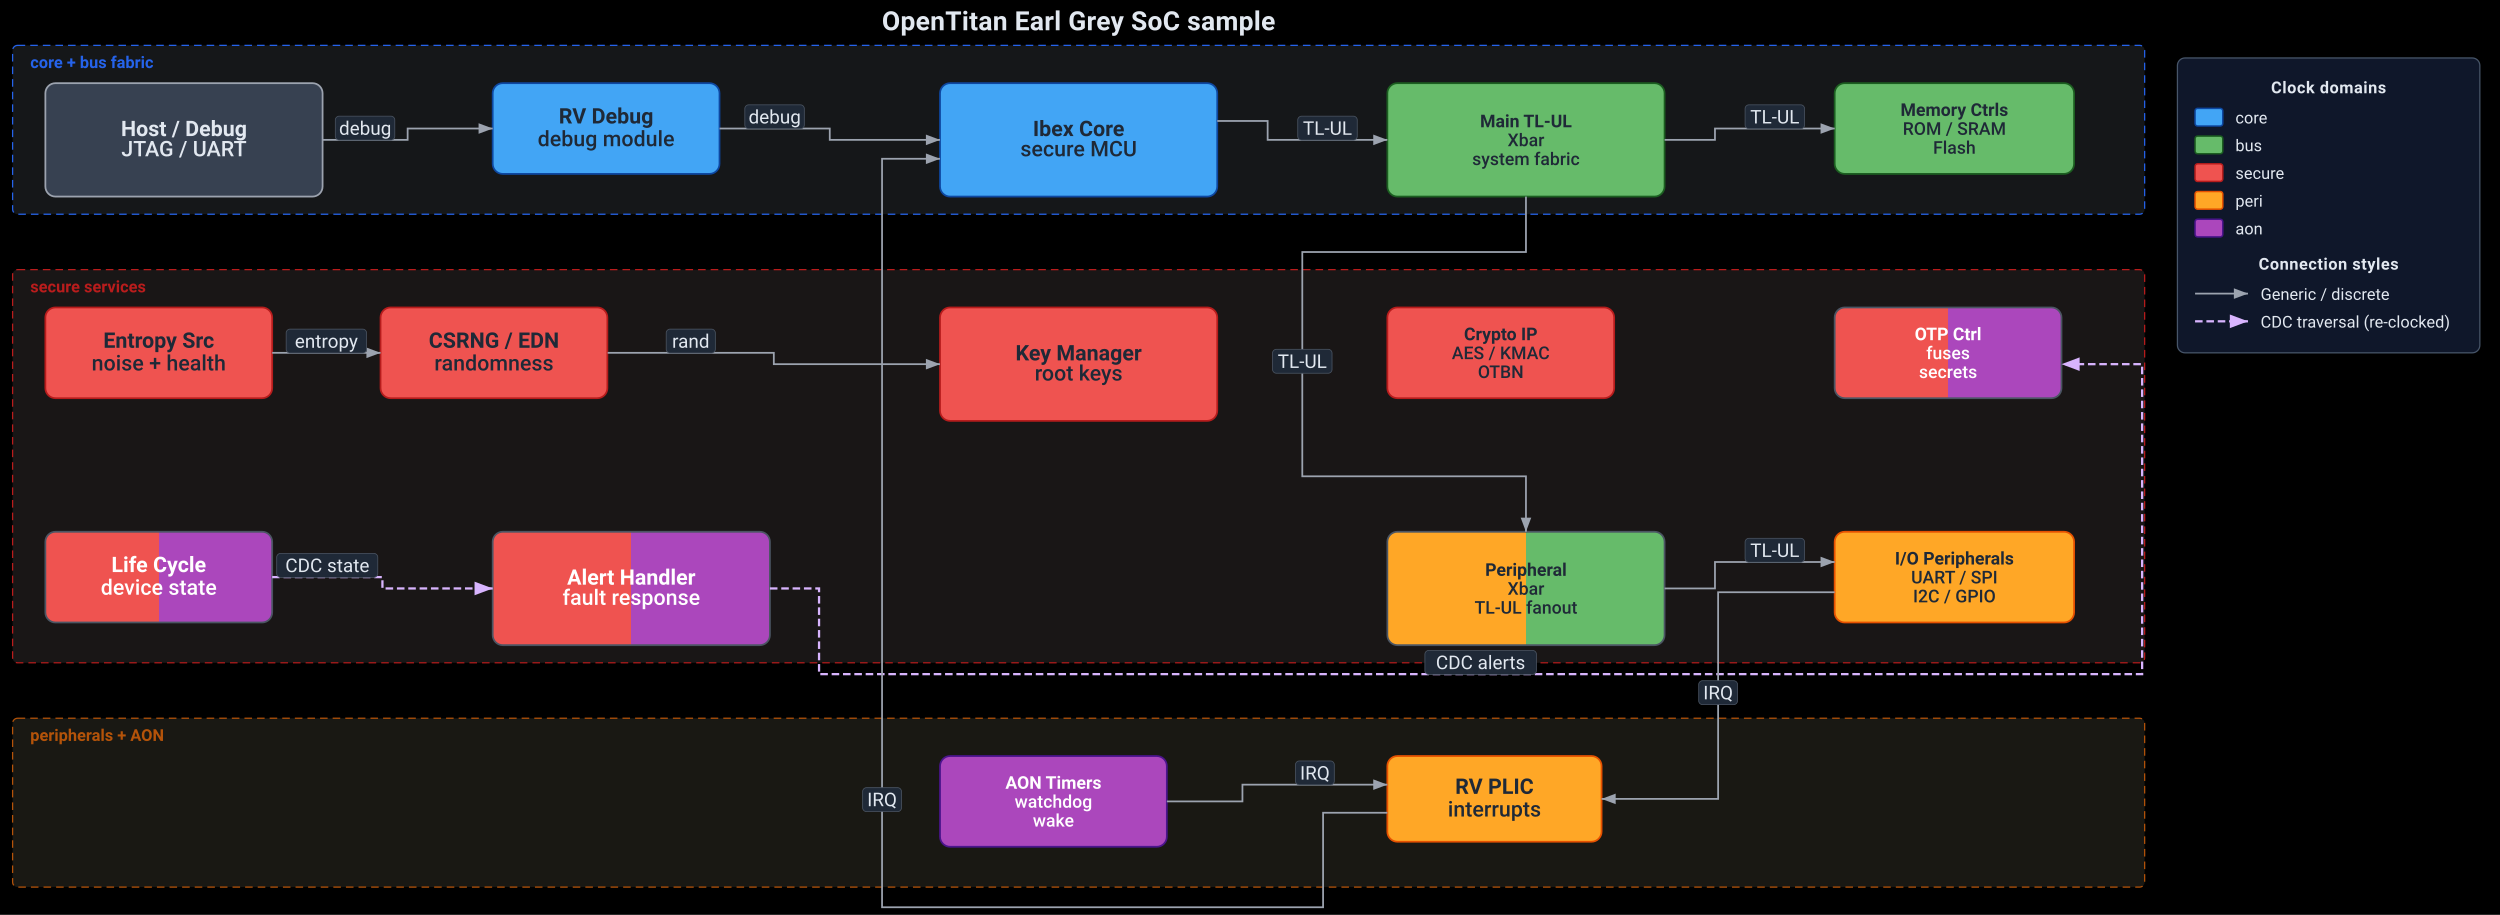
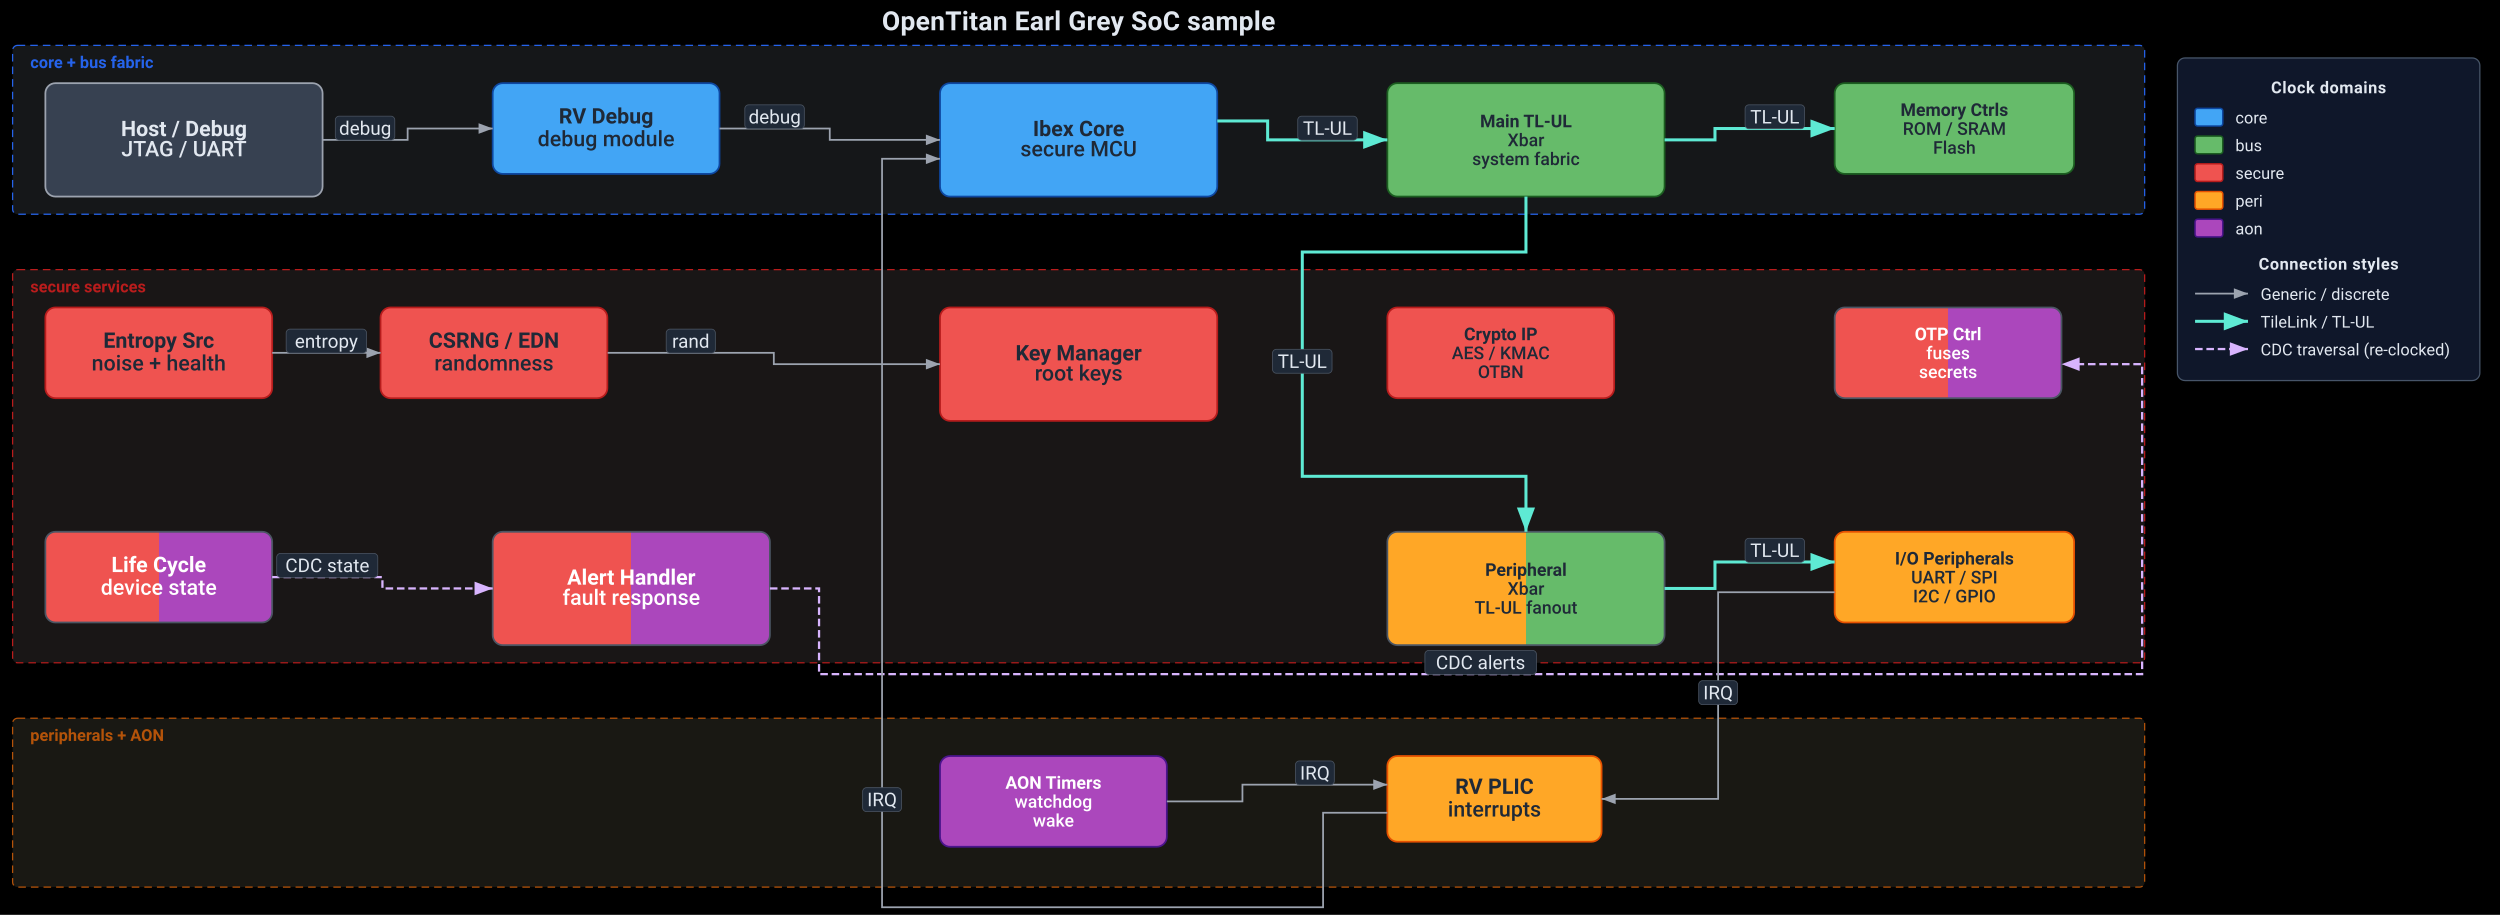
<svg xmlns="http://www.w3.org/2000/svg" width="1984" height="726" viewBox="0 0 1984 726" font-family="ui-sans-serif, system-ui, -apple-system, 'Segoe UI', Roboto, 'Helvetica Neue', Arial, sans-serif" style="background:#000000">
  <defs>
    <marker id="ah-solid" markerWidth="9" markerHeight="9" refX="8" refY="3" orient="auto">
      <path d="M0,0 L0,6 L8,3 z" fill="#e2e8f0" />
    </marker>
    <marker id="ah-thin" markerWidth="9" markerHeight="9" refX="8" refY="3" orient="auto">
      <path d="M0,0 L0,6 L8,3 z" fill="#9ca3af" />
    </marker>
    <marker id="ah-stream" markerWidth="9" markerHeight="9" refX="8" refY="3" orient="auto">
      <path d="M0,0 L0,6 L8,3 z" fill="#d9f99d" />
    </marker>
    <marker id="ah-axil" markerWidth="9" markerHeight="9" refX="8" refY="3" orient="auto">
      <path d="M0,0 L0,6 L8,3 z" fill="#93c5fd" />
+     </marker>
+     <marker id="ah-tilelink" markerWidth="9" markerHeight="9" refX="8" refY="3" orient="auto">
+       <path d="M0,0 L0,6 L8,3 z" fill="#5eead4" />
    </marker>
    <marker id="ah-cdc" markerWidth="9" markerHeight="9" refX="8" refY="3" orient="auto">
      <path d="M0,0 L0,6 L8,3 z" fill="#d8b4fe" />
    </marker>
    <marker id="ah-open" markerWidth="9" markerHeight="9" refX="8" refY="3" orient="auto">
      <path d="M0.5,0.5 L0.5,5.5 L8,3 z" fill="#000000" stroke="#e2e8f0" stroke-width="1" />
    </marker>
    <linearGradient id="grad-otp_ctrl" x1="0%" y1="0%" x2="100%" y2="0%">
      <stop offset="50%" stop-color="#EF5350" />
      <stop offset="50%" stop-color="#AB47BC" />
    </linearGradient>
    <linearGradient id="grad-lc_ctrl" x1="0%" y1="0%" x2="100%" y2="0%">
      <stop offset="50%" stop-color="#EF5350" />
      <stop offset="50%" stop-color="#AB47BC" />
    </linearGradient>
    <linearGradient id="grad-alert_handler" x1="0%" y1="0%" x2="100%" y2="0%">
      <stop offset="50%" stop-color="#EF5350" />
      <stop offset="50%" stop-color="#AB47BC" />
    </linearGradient>
    <linearGradient id="grad-xbar_peri" x1="0%" y1="0%" x2="100%" y2="0%">
      <stop offset="50%" stop-color="#FFA726" />
      <stop offset="50%" stop-color="#66BB6A" />
    </linearGradient>
  </defs>
  <rect width="1984" height="726" fill="#000000" id="_canvas_bg" />
  <text x="856.0" y="24" text-anchor="middle" font-size="21" font-weight="600" fill="#e2e8f0" letter-spacing="0.2">OpenTitan Earl Grey SoC sample</text>
  <rect id="band_core_bus" x="10" y="36" width="1692" height="134" fill="#DBEAFE" fill-opacity="0.1" stroke="#2563EB" stroke-width="1" stroke-dasharray="6,4" rx="4" />
  <text x="24" y="54" font-size="13" font-weight="700" fill="#2563EB">core + bus fabric</text>
  <rect id="band_secure_services" x="10" y="214" width="1692" height="312" fill="#FEE2E2" fill-opacity="0.1" stroke="#B91C1C" stroke-width="1" stroke-dasharray="6,4" rx="4" />
  <text x="24" y="232" font-size="13" font-weight="700" fill="#B91C1C">secure services</text>
  <rect id="band_peripheral_aon" x="10" y="570" width="1692" height="134" fill="#FEF3C7" fill-opacity="0.1" stroke="#B45309" stroke-width="1" stroke-dasharray="6,4" rx="4" />
  <text x="24" y="588" font-size="13" font-weight="700" fill="#B45309">peripherals + AON</text>
  <rect id="host" x="36" y="66" width="220" height="90" fill="#374151" stroke="#9ca3af" stroke-width="1.4" rx="8" />
  <text x="146" y="108" text-anchor="middle" font-size="17" font-weight="600" fill="#e2e8f0">Host / Debug</text>
  <text x="146" y="124" text-anchor="middle" font-size="17" font-weight="500" fill="#e2e8f0">JTAG / UART</text>
  <rect id="rv_dm" x="391" y="66" width="180" height="72" fill="#42A5F5" stroke="#0D47A1" stroke-width="1.4" rx="8" />
  <text x="481" y="98" text-anchor="middle" font-size="17" font-weight="600" fill="#1f2937">RV Debug</text>
  <text x="481" y="116" text-anchor="middle" font-size="17" font-weight="500" fill="#1f2937">debug module</text>
  <rect id="ibex" x="746" y="66" width="220" height="90" fill="#42A5F5" stroke="#0D47A1" stroke-width="1.4" rx="8" />
  <text x="856" y="108" text-anchor="middle" font-size="17" font-weight="600" fill="#1f2937">Ibex Core</text>
  <text x="856" y="124" text-anchor="middle" font-size="17" font-weight="500" fill="#1f2937">secure MCU</text>
  <rect id="xbar_main" x="1101" y="66" width="220" height="90" fill="#66BB6A" stroke="#1B5E20" stroke-width="1.4" rx="8" />
  <text x="1211" y="101" text-anchor="middle" font-size="14" font-weight="600" fill="#1f2937">Main TL-UL</text>
  <text x="1211" y="116" text-anchor="middle" font-size="14" font-weight="500" fill="#1f2937">Xbar</text>
  <text x="1211" y="131" text-anchor="middle" font-size="14" font-weight="500" fill="#1f2937">system fabric</text>
  <rect id="mem_ctrls" x="1456" y="66" width="190" height="72" fill="#66BB6A" stroke="#1B5E20" stroke-width="1.4" rx="8" />
  <text x="1551" y="92" text-anchor="middle" font-size="14" font-weight="600" fill="#1f2937">Memory Ctrls</text>
  <text x="1551" y="107" text-anchor="middle" font-size="14" font-weight="500" fill="#1f2937">ROM / SRAM</text>
  <text x="1551" y="122" text-anchor="middle" font-size="14" font-weight="500" fill="#1f2937">Flash</text>
  <rect id="entropy" x="36" y="244" width="180" height="72" fill="#EF5350" stroke="#B71C1C" stroke-width="1.4" rx="8" />
  <text x="126" y="276" text-anchor="middle" font-size="17" font-weight="600" fill="#1f2937">Entropy Src</text>
  <text x="126" y="294" text-anchor="middle" font-size="17" font-weight="500" fill="#1f2937">noise + health</text>
  <rect id="csrng_edn" x="302" y="244" width="180" height="72" fill="#EF5350" stroke="#B71C1C" stroke-width="1.4" rx="8" />
  <text x="392" y="276" text-anchor="middle" font-size="17" font-weight="600" fill="#1f2937">CSRNG / EDN</text>
  <text x="392" y="294" text-anchor="middle" font-size="17" font-weight="500" fill="#1f2937">randomness</text>
  <rect id="keymgr" x="746" y="244" width="220" height="90" fill="#EF5350" stroke="#B71C1C" stroke-width="1.4" rx="8" />
  <text x="856" y="286" text-anchor="middle" font-size="17" font-weight="600" fill="#1f2937">Key Manager</text>
  <text x="856" y="302" text-anchor="middle" font-size="17" font-weight="500" fill="#1f2937">root keys</text>
  <rect id="crypto" x="1101" y="244" width="180" height="72" fill="#EF5350" stroke="#B71C1C" stroke-width="1.4" rx="8" />
  <text x="1191" y="270" text-anchor="middle" font-size="14" font-weight="600" fill="#1f2937">Crypto IP</text>
  <text x="1191" y="285" text-anchor="middle" font-size="14" font-weight="500" fill="#1f2937">AES / KMAC</text>
  <text x="1191" y="300" text-anchor="middle" font-size="14" font-weight="500" fill="#1f2937">OTBN</text>
  <rect id="otp_ctrl" x="1456" y="244" width="180" height="72" fill="url(#grad-otp_ctrl)" stroke="#4b5563" stroke-width="1.4" rx="8" />
  <text x="1546" y="270" text-anchor="middle" font-size="14" font-weight="600" fill="#ffffff">OTP Ctrl</text>
  <text x="1546" y="285" text-anchor="middle" font-size="14" font-weight="500" fill="#ffffff">fuses</text>
  <text x="1546" y="300" text-anchor="middle" font-size="14" font-weight="500" fill="#ffffff">secrets</text>
  <rect id="lc_ctrl" x="36" y="422" width="180" height="72" fill="url(#grad-lc_ctrl)" stroke="#4b5563" stroke-width="1.4" rx="8" />
  <text x="126" y="454" text-anchor="middle" font-size="17" font-weight="600" fill="#ffffff">Life Cycle</text>
  <text x="126" y="472" text-anchor="middle" font-size="17" font-weight="500" fill="#ffffff">device state</text>
  <rect id="alert_handler" x="391" y="422" width="220" height="90" fill="url(#grad-alert_handler)" stroke="#4b5563" stroke-width="1.4" rx="8" />
  <text x="501" y="464" text-anchor="middle" font-size="17" font-weight="600" fill="#ffffff">Alert Handler</text>
  <text x="501" y="480" text-anchor="middle" font-size="17" font-weight="500" fill="#ffffff">fault response</text>
  <rect id="xbar_peri" x="1101" y="422" width="220" height="90" fill="url(#grad-xbar_peri)" stroke="#4b5563" stroke-width="1.4" rx="8" />
  <text x="1211" y="457" text-anchor="middle" font-size="14" font-weight="600" fill="#1f2937">Peripheral</text>
  <text x="1211" y="472" text-anchor="middle" font-size="14" font-weight="500" fill="#1f2937">Xbar</text>
  <text x="1211" y="487" text-anchor="middle" font-size="14" font-weight="500" fill="#1f2937">TL-UL fanout</text>
  <rect id="peripherals" x="1456" y="422" width="190" height="72" fill="#FFA726" stroke="#E65100" stroke-width="1.4" rx="8" />
  <text x="1551" y="448" text-anchor="middle" font-size="14" font-weight="600" fill="#1f2937">I/O Peripherals</text>
  <text x="1551" y="463" text-anchor="middle" font-size="14" font-weight="500" fill="#1f2937">UART / SPI</text>
  <text x="1551" y="478" text-anchor="middle" font-size="14" font-weight="500" fill="#1f2937">I2C / GPIO</text>
  <rect id="aon_timer" x="746" y="600" width="180" height="72" fill="#AB47BC" stroke="#4A148C" stroke-width="1.4" rx="8" />
  <text x="836" y="626" text-anchor="middle" font-size="14" font-weight="600" fill="#ffffff">AON Timers</text>
  <text x="836" y="641" text-anchor="middle" font-size="14" font-weight="500" fill="#ffffff">watchdog</text>
  <text x="836" y="656" text-anchor="middle" font-size="14" font-weight="500" fill="#ffffff">wake</text>
  <rect id="rv_plic" x="1101" y="600" width="170" height="68" fill="#FFA726" stroke="#E65100" stroke-width="1.4" rx="8" />
  <text x="1186" y="630" text-anchor="middle" font-size="17" font-weight="600" fill="#1f2937">RV PLIC</text>
  <text x="1186" y="648" text-anchor="middle" font-size="17" font-weight="500" fill="#1f2937">interrupts</text>
  <path id="edge_host_to_rv_dm" d="M 256.0,111.0 L 323.5,111.0 L 323.5,102.0 L 391.0,102.0" stroke="#9ca3af" stroke-width="1.4" fill="none" marker-end="url(#ah-thin)" />
  <rect x="266.1" y="92.2" width="47.2" height="19.0" fill="#1f2937" stroke="#4b5563" stroke-width="0.6" rx="3" />
  <text x="289.8" y="107.0" text-anchor="middle" font-size="15" fill="#e2e8f0">debug</text>
  <path id="edge_rv_dm_to_ibex" d="M 571.0,102.0 L 658.5,102.0 L 658.5,111.0 L 746.0,111.0" stroke="#9ca3af" stroke-width="1.4" fill="none" marker-end="url(#ah-thin)" />
  <rect x="591.1" y="83.2" width="47.2" height="19.0" fill="#1f2937" stroke="#4b5563" stroke-width="0.6" rx="3" />
  <text x="614.8" y="98.0" text-anchor="middle" font-size="15" fill="#e2e8f0">debug</text>
-   <path id="edge_ibex_to_xbar_main" d="M 966.0,96.0 L 1006.0,96.0 L 1006.0,111.0 L 1101.0,111.0" stroke="#9ca3af" stroke-width="1.4" fill="none" marker-end="url(#ah-thin)" />
+   <path id="edge_ibex_to_xbar_main" d="M 966.0,96.0 L 1006.0,96.0 L 1006.0,111.0 L 1101.0,111.0" stroke="#5eead4" stroke-width="2.4" fill="none" marker-end="url(#ah-tilelink)" />
  <rect x="1029.9" y="92.2" width="47.2" height="19.0" fill="#1f2937" stroke="#4b5563" stroke-width="0.6" rx="3" />
  <text x="1053.5" y="107.0" text-anchor="middle" font-size="15" fill="#e2e8f0">TL-UL</text>
-   <path id="edge_xbar_main_to_mem_ctrls" d="M 1321.0,111.0 L 1361.0,111.0 L 1361.0,102.0 L 1456.0,102.0" stroke="#9ca3af" stroke-width="1.4" fill="none" marker-end="url(#ah-thin)" />
+   <path id="edge_xbar_main_to_mem_ctrls" d="M 1321.0,111.0 L 1361.0,111.0 L 1361.0,102.0 L 1456.0,102.0" stroke="#5eead4" stroke-width="2.4" fill="none" marker-end="url(#ah-tilelink)" />
  <rect x="1384.9" y="83.2" width="47.2" height="19.0" fill="#1f2937" stroke="#4b5563" stroke-width="0.6" rx="3" />
  <text x="1408.5" y="98.0" text-anchor="middle" font-size="15" fill="#e2e8f0">TL-UL</text>
-   <path id="edge_xbar_main_to_xbar_peri" d="M 1211.0,156.0 L 1211.0,200.0 L 1033.5,200.0 L 1033.5,378.0 L 1211.0,378.0 L 1211.0,422.0" stroke="#9ca3af" stroke-width="1.4" fill="none" marker-end="url(#ah-thin)" />
+   <path id="edge_xbar_main_to_xbar_peri" d="M 1211.0,156.0 L 1211.0,200.0 L 1033.5,200.0 L 1033.5,378.0 L 1211.0,378.0 L 1211.0,422.0" stroke="#5eead4" stroke-width="2.4" fill="none" marker-end="url(#ah-tilelink)" />
  <rect x="1009.9" y="277.2" width="47.2" height="19.0" fill="#1f2937" stroke="#4b5563" stroke-width="0.6" rx="3" />
  <text x="1033.5" y="292.0" text-anchor="middle" font-size="15" fill="#e2e8f0">TL-UL</text>
  <path id="edge_entropy_to_csrng_edn" d="M 216.0,280.0 L 302.0,280.0" stroke="#9ca3af" stroke-width="1.4" fill="none" marker-end="url(#ah-thin)" />
  <rect x="227.1" y="261.2" width="63.8" height="19.0" fill="#1f2937" stroke="#4b5563" stroke-width="0.6" rx="3" />
  <text x="259.0" y="276.0" text-anchor="middle" font-size="15" fill="#e2e8f0">entropy</text>
  <path id="edge_csrng_edn_to_keymgr" d="M 482.2,280.0 L 614.1,280.0 L 614.1,289.0 L 746.0,289.0" stroke="#9ca3af" stroke-width="1.4" fill="none" marker-end="url(#ah-thin)" />
  <rect x="528.7" y="261.2" width="39.0" height="19.0" fill="#1f2937" stroke="#4b5563" stroke-width="0.6" rx="3" />
  <text x="548.2" y="276.0" text-anchor="middle" font-size="15" fill="#e2e8f0">rand</text>
  <path id="edge_lc_ctrl_to_alert_handler" d="M 216.0,458.0 L 303.5,458.0 L 303.5,467.0 L 391.0,467.0" stroke="#d8b4fe" stroke-width="1.8" fill="none" marker-end="url(#ah-cdc)" stroke-dasharray="6,3" />
  <rect x="219.6" y="439.2" width="80.2" height="19.0" fill="#1f2937" stroke="#4b5563" stroke-width="0.6" rx="3" />
  <text x="259.8" y="454.0" text-anchor="middle" font-size="15" fill="#e2e8f0">CDC state</text>
  <path id="edge_alert_handler_to_otp_ctrl" d="M 611.0,467.0 L 650.0,467.0 L 650.0,535.0 L 1700.0,535.0 L 1700.0,289.0 L 1636.0,289.0" stroke="#d8b4fe" stroke-width="1.8" fill="none" marker-end="url(#ah-cdc)" stroke-dasharray="6,3" />
  <rect x="1130.8" y="516.2" width="88.5" height="19.0" fill="#1f2937" stroke="#4b5563" stroke-width="0.6" rx="3" />
  <text x="1175.0" y="531.0" text-anchor="middle" font-size="15" fill="#e2e8f0">CDC alerts</text>
-   <path id="edge_xbar_peri_to_peripherals" d="M 1321.0,467.0 L 1361.0,467.0 L 1361.0,446.0 L 1456.0,446.0" stroke="#9ca3af" stroke-width="1.4" fill="none" marker-end="url(#ah-thin)" />
+   <path id="edge_xbar_peri_to_peripherals" d="M 1321.0,467.0 L 1361.0,467.0 L 1361.0,446.0 L 1456.0,446.0" stroke="#5eead4" stroke-width="2.4" fill="none" marker-end="url(#ah-tilelink)" />
  <rect x="1384.9" y="427.2" width="47.2" height="19.0" fill="#1f2937" stroke="#4b5563" stroke-width="0.6" rx="3" />
  <text x="1408.5" y="442.0" text-anchor="middle" font-size="15" fill="#e2e8f0">TL-UL</text>
  <path id="edge_peripherals_to_rv_plic" d="M 1456.0,470.0 L 1363.5,470.0 L 1363.5,634.0 L 1271.0,634.0" stroke="#9ca3af" stroke-width="1.4" fill="none" marker-end="url(#ah-thin)" />
  <rect x="1348.1" y="540.2" width="30.8" height="19.0" fill="#1f2937" stroke="#4b5563" stroke-width="0.6" rx="3" />
  <text x="1363.5" y="555.0" text-anchor="middle" font-size="15" fill="#e2e8f0">IRQ</text>
  <path id="edge_aon_timer_to_rv_plic" d="M 926.0,636.0 L 986.0,636.0 L 986.0,622.7 L 1101.0,622.7" stroke="#9ca3af" stroke-width="1.4" fill="none" marker-end="url(#ah-thin)" />
  <rect x="1028.1" y="603.9" width="30.8" height="19.0" fill="#1f2937" stroke="#4b5563" stroke-width="0.6" rx="3" />
  <text x="1043.5" y="618.7" text-anchor="middle" font-size="15" fill="#e2e8f0">IRQ</text>
  <path id="edge_rv_plic_to_ibex" d="M 1101.0,645.0 L 1050.0,645.0 L 1050.0,720.0 L 700.0,720.0 L 700.0,126.0 L 746.0,126.0" stroke="#9ca3af" stroke-width="1.4" fill="none" marker-end="url(#ah-thin)" />
  <rect x="684.6" y="625.1" width="30.8" height="19.0" fill="#1f2937" stroke="#4b5563" stroke-width="0.6" rx="3" />
  <text x="700.0" y="639.8" text-anchor="middle" font-size="15" fill="#e2e8f0">IRQ</text>
-   <rect id="legend_card" x="1728" y="46" width="240" height="234" fill="#0f172a" stroke="#475569" stroke-width="1" rx="6" />
+   <rect id="legend_card" x="1728" y="46" width="240" height="256" fill="#0f172a" stroke="#475569" stroke-width="1" rx="6" />
  <text x="1848" y="74" text-anchor="middle" font-size="13" font-weight="700" fill="#e2e8f0" letter-spacing="0.4">Clock domains</text>
  <rect x="1742" y="86" width="22" height="14" fill="#42A5F5" stroke="#0D47A1" stroke-width="1.2" rx="2" />
  <text x="1774" y="98" font-size="13" fill="#e2e8f0">core</text>
  <rect x="1742" y="108" width="22" height="14" fill="#66BB6A" stroke="#1B5E20" stroke-width="1.2" rx="2" />
  <text x="1774" y="120" font-size="13" fill="#e2e8f0">bus</text>
  <rect x="1742" y="130" width="22" height="14" fill="#EF5350" stroke="#B71C1C" stroke-width="1.2" rx="2" />
  <text x="1774" y="142" font-size="13" fill="#e2e8f0">secure</text>
  <rect x="1742" y="152" width="22" height="14" fill="#FFA726" stroke="#E65100" stroke-width="1.2" rx="2" />
  <text x="1774" y="164" font-size="13" fill="#e2e8f0">peri</text>
  <rect x="1742" y="174" width="22" height="14" fill="#AB47BC" stroke="#4A148C" stroke-width="1.2" rx="2" />
  <text x="1774" y="186" font-size="13" fill="#e2e8f0">aon</text>
  <text x="1848" y="214" text-anchor="middle" font-size="13" font-weight="700" fill="#e2e8f0" letter-spacing="0.4">Connection styles</text>
  <path id="legend-arrow-generic" d="M 1742,233.0 L 1784,233.0" stroke="#9ca3af" stroke-width="1.4" fill="none" marker-end="url(#ah-thin)" />
  <text x="1794" y="238" font-size="13" fill="#e2e8f0">Generic / discrete</text>
-   <path id="legend-arrow-cdc" d="M 1742,255.0 L 1784,255.0" stroke="#d8b4fe" stroke-width="1.8" fill="none" marker-end="url(#ah-cdc)" stroke-dasharray="6,3" />
-   <text x="1794" y="260" font-size="13" fill="#e2e8f0">CDC traversal (re-clocked)</text>
+   <path id="legend-arrow-tilelink" d="M 1742,255.0 L 1784,255.0" stroke="#5eead4" stroke-width="2.4" fill="none" marker-end="url(#ah-tilelink)" />
+   <text x="1794" y="260" font-size="13" fill="#e2e8f0">TileLink / TL-UL</text>
+   <path id="legend-arrow-cdc" d="M 1742,277.0 L 1784,277.0" stroke="#d8b4fe" stroke-width="1.8" fill="none" marker-end="url(#ah-cdc)" stroke-dasharray="6,3" />
+   <text x="1794" y="282" font-size="13" fill="#e2e8f0">CDC traversal (re-clocked)</text>
</svg>
